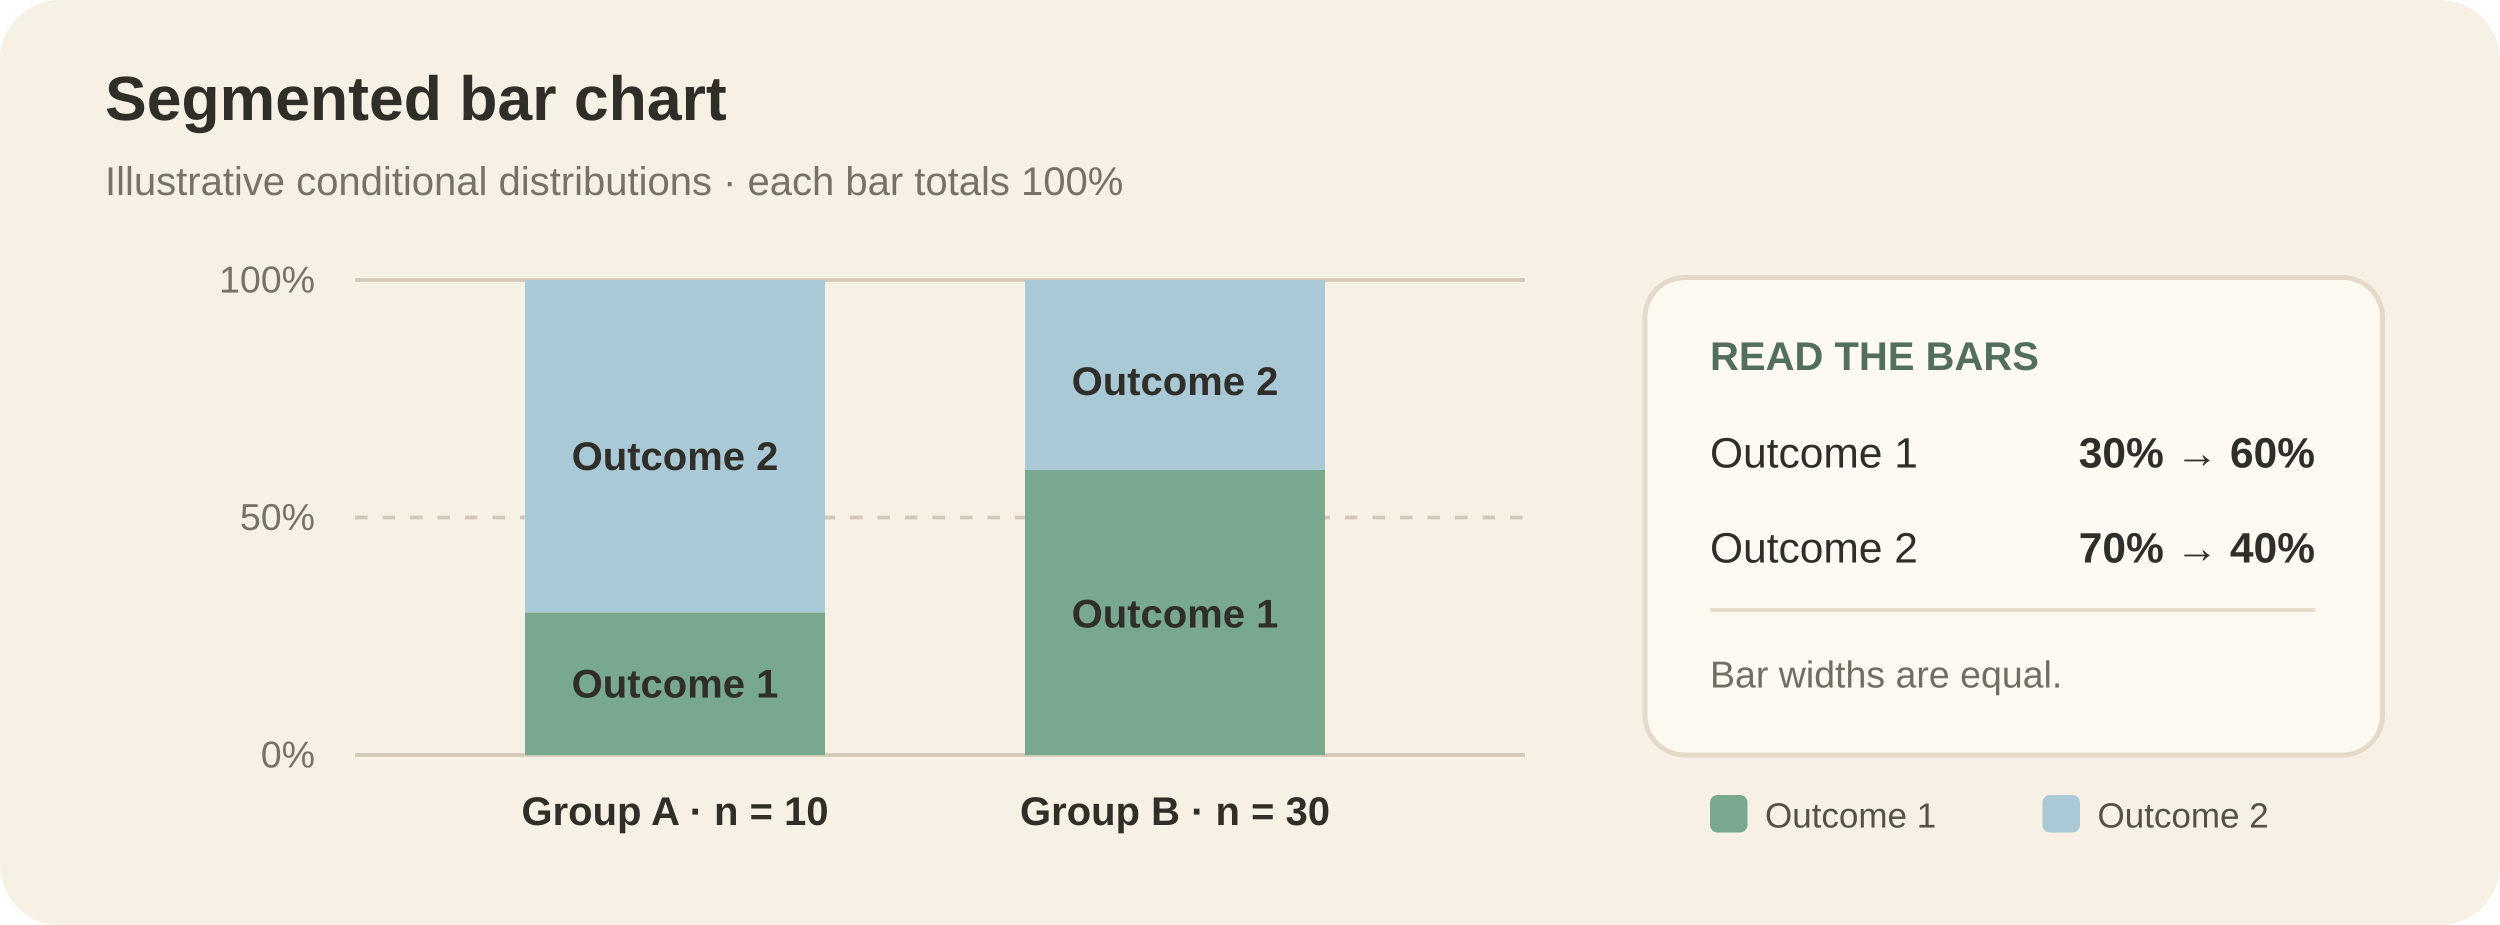
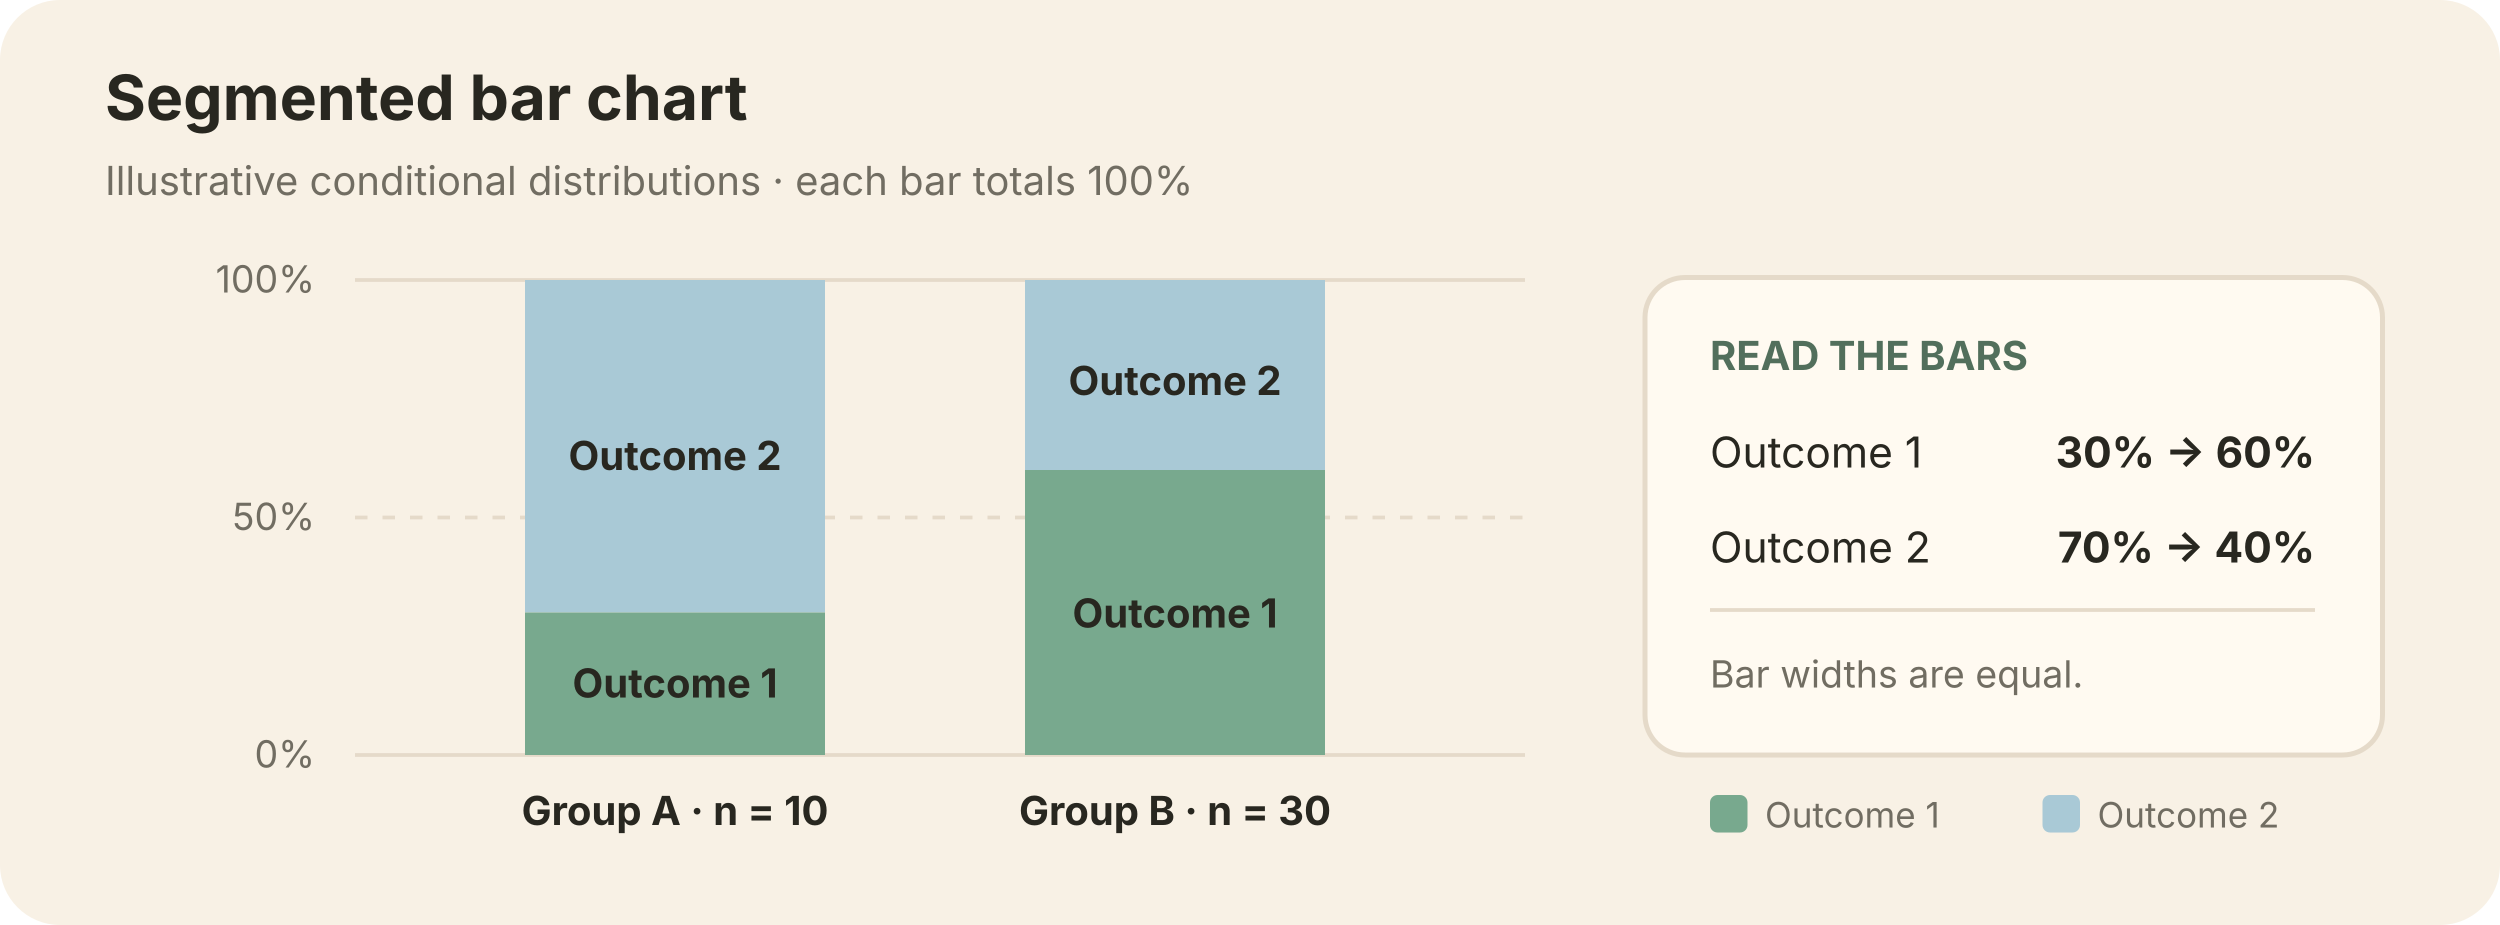
<svg xmlns="http://www.w3.org/2000/svg" viewBox="0 0 1000 370" role="img" aria-labelledby="title desc">
-   <rect width="1000" height="370" rx="24" fill="#f7f1e5" />
-   <text x="42" y="48" fill="#302e29" font-family="Arial, sans-serif" font-size="25" font-weight="700">Segmented bar chart</text>
-   <text x="42" y="78" fill="#777166" font-family="Arial, sans-serif" font-size="16">Illustrative conditional distributions · each bar totals 100%</text>
-   <g stroke="#d3c8b7" stroke-width="1.5">
+   <rect width="1000" height="370" rx="24" fill="#f8f1e5" />
+   <text x="42" y="48" fill="#282720" font-family="Inter, -apple-system, BlinkMacSystemFont, system-ui, sans-serif" font-size="25" font-weight="700">Segmented bar chart</text>
+   <text x="42" y="78" fill="#716d62" font-family="Inter, -apple-system, BlinkMacSystemFont, system-ui, sans-serif" font-size="16">Illustrative conditional distributions · each bar totals 100%</text>
+   <g stroke="#e5dac9" stroke-width="1.5">
    <line x1="142" y1="112" x2="610" y2="112" />
    <line x1="142" y1="207" x2="610" y2="207" stroke-dasharray="5 6" />
    <line x1="142" y1="302" x2="610" y2="302" />
  </g>
-   <g fill="#777166" font-family="Arial, sans-serif" font-size="15" text-anchor="end">
+   <g fill="#716d62" font-family="Inter, -apple-system, BlinkMacSystemFont, system-ui, sans-serif" font-size="15" text-anchor="end">
    <text x="126" y="117">100%</text>
    <text x="126" y="212">50%</text>
    <text x="126" y="307">0%</text>
  </g>
  <rect x="210" y="112" width="120" height="133" fill="#a9c9d6" />
  <rect x="210" y="245" width="120" height="57" fill="#78a98e" />
  <rect x="410" y="112" width="120" height="76" fill="#a9c9d6" />
  <rect x="410" y="188" width="120" height="114" fill="#78a98e" />
-   <g fill="#302e29" font-family="Arial, sans-serif" font-size="16" text-anchor="middle" font-weight="700">
+   <g fill="#282720" font-family="Inter, -apple-system, BlinkMacSystemFont, system-ui, sans-serif" font-size="16" text-anchor="middle" font-weight="700">
    <text x="270" y="188">Outcome 2</text>
    <text x="270" y="279">Outcome 1</text>
    <text x="470" y="158">Outcome 2</text>
    <text x="470" y="251">Outcome 1</text>
    <text x="270" y="330">Group A · n = 10</text>
    <text x="470" y="330">Group B · n = 30</text>
  </g>
  <rect x="658" y="111" width="295" height="191" rx="16" fill="#fffaf1" stroke="#e5dac9" stroke-width="2" />
-   <text x="684" y="148" fill="#526f5c" font-family="Arial, sans-serif" font-size="16" font-weight="700">READ THE BARS</text>
-   <text x="684" y="187" fill="#302e29" font-family="Arial, sans-serif" font-size="17">Outcome 1</text>
-   <text x="926" y="187" fill="#302e29" font-family="Arial, sans-serif" font-size="17" text-anchor="end" font-weight="700">30% → 60%</text>
-   <text x="684" y="225" fill="#302e29" font-family="Arial, sans-serif" font-size="17">Outcome 2</text>
-   <text x="926" y="225" fill="#302e29" font-family="Arial, sans-serif" font-size="17" text-anchor="end" font-weight="700">70% → 40%</text>
+   <text x="684" y="148" fill="#526f5c" font-family="Inter, -apple-system, BlinkMacSystemFont, system-ui, sans-serif" font-size="16" font-weight="700">READ THE BARS</text>
+   <text x="684" y="187" fill="#282720" font-family="Inter, -apple-system, BlinkMacSystemFont, system-ui, sans-serif" font-size="17">Outcome 1</text>
+   <text x="926" y="187" fill="#282720" font-family="Inter, -apple-system, BlinkMacSystemFont, system-ui, sans-serif" font-size="17" text-anchor="end" font-weight="700">30% → 60%</text>
+   <text x="684" y="225" fill="#282720" font-family="Inter, -apple-system, BlinkMacSystemFont, system-ui, sans-serif" font-size="17">Outcome 2</text>
+   <text x="926" y="225" fill="#282720" font-family="Inter, -apple-system, BlinkMacSystemFont, system-ui, sans-serif" font-size="17" text-anchor="end" font-weight="700">70% → 40%</text>
  <line x1="684" y1="244" x2="926" y2="244" stroke="#e5dac9" stroke-width="1.5" />
-   <text x="684" y="275" fill="#716d62" font-family="Arial, sans-serif" font-size="15">Bar widths are equal.</text>
-   <g font-family="Arial, sans-serif" font-size="14" fill="#555147">
+   <text x="684" y="275" fill="#716d62" font-family="Inter, -apple-system, BlinkMacSystemFont, system-ui, sans-serif" font-size="15">Bar widths are equal.</text>
+   <g font-family="Inter, -apple-system, BlinkMacSystemFont, system-ui, sans-serif" font-size="14" fill="#716d62">
    <rect x="684" y="318" width="15" height="15" rx="3" fill="#78a98e" />
    <text x="706" y="331">Outcome 1</text>
    <rect x="817" y="318" width="15" height="15" rx="3" fill="#a9c9d6" />
    <text x="839" y="331">Outcome 2</text>
  </g>
</svg>
